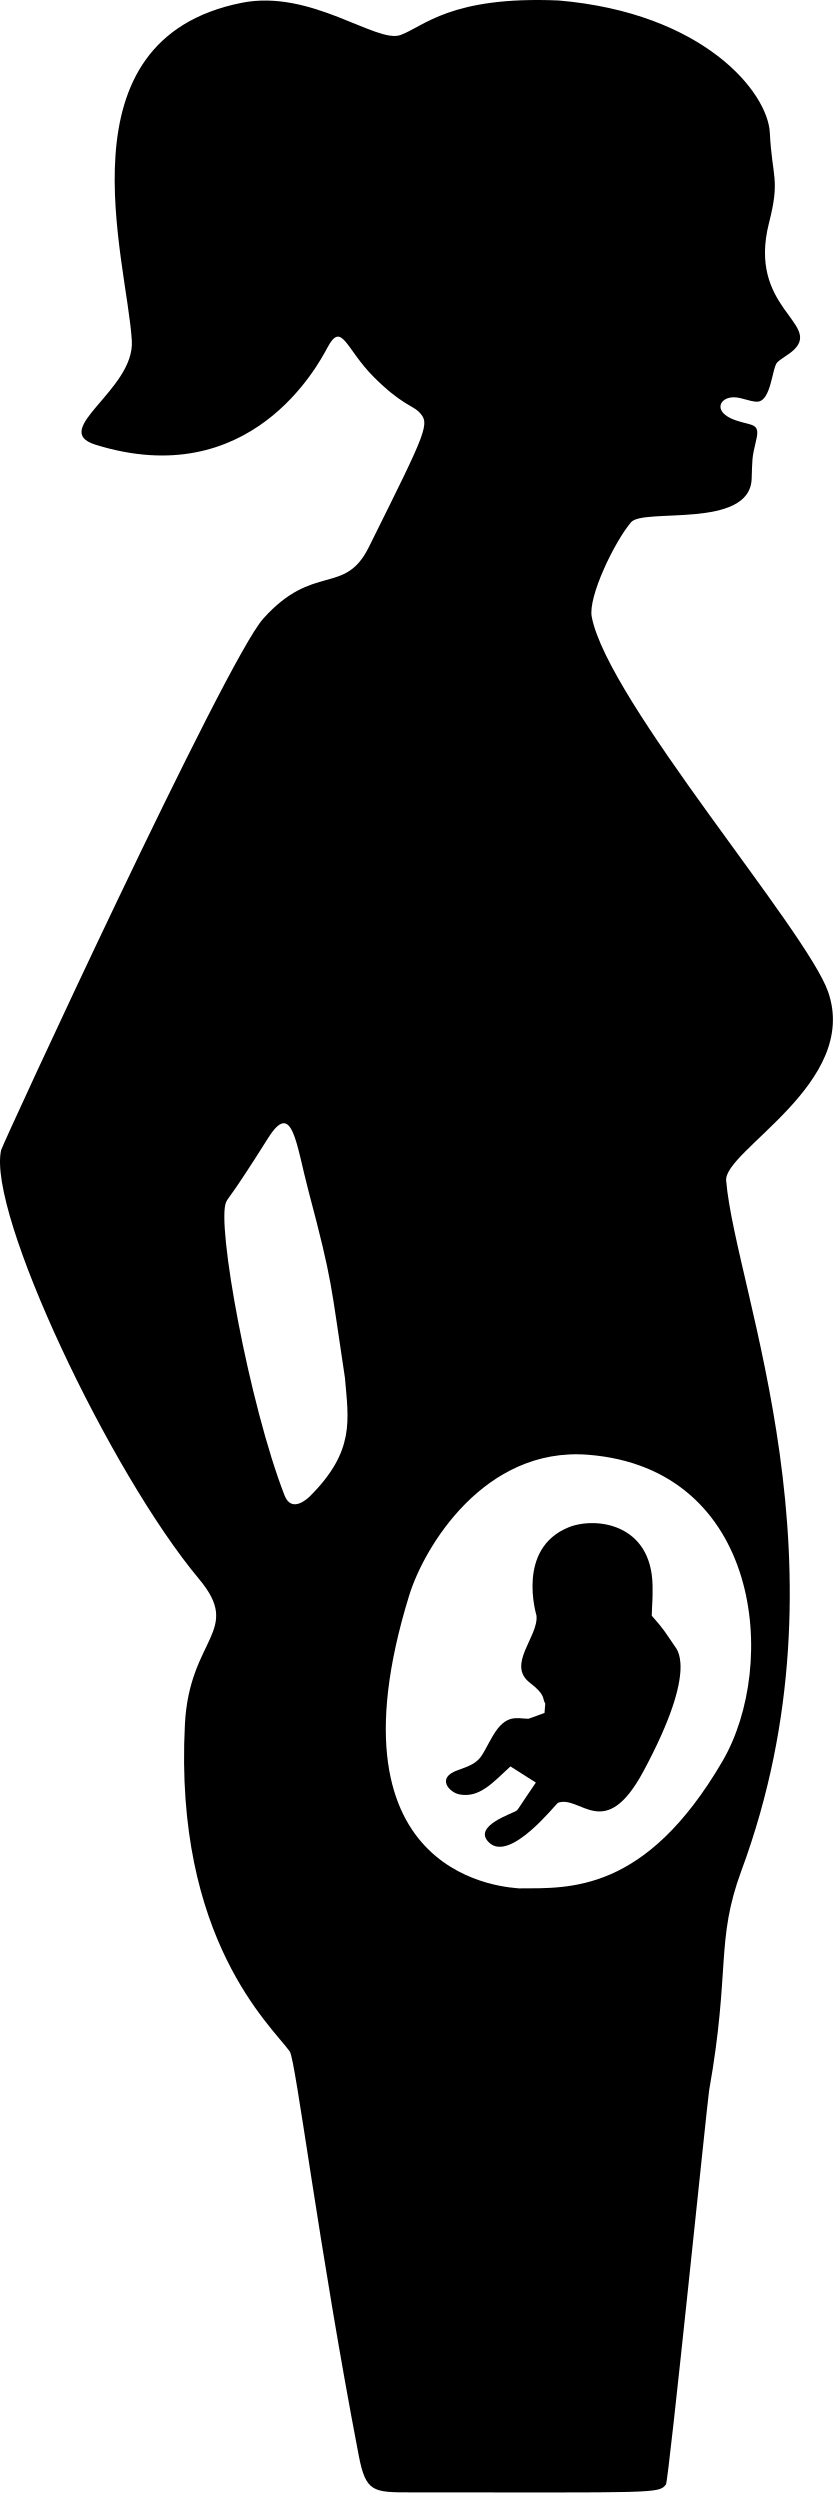
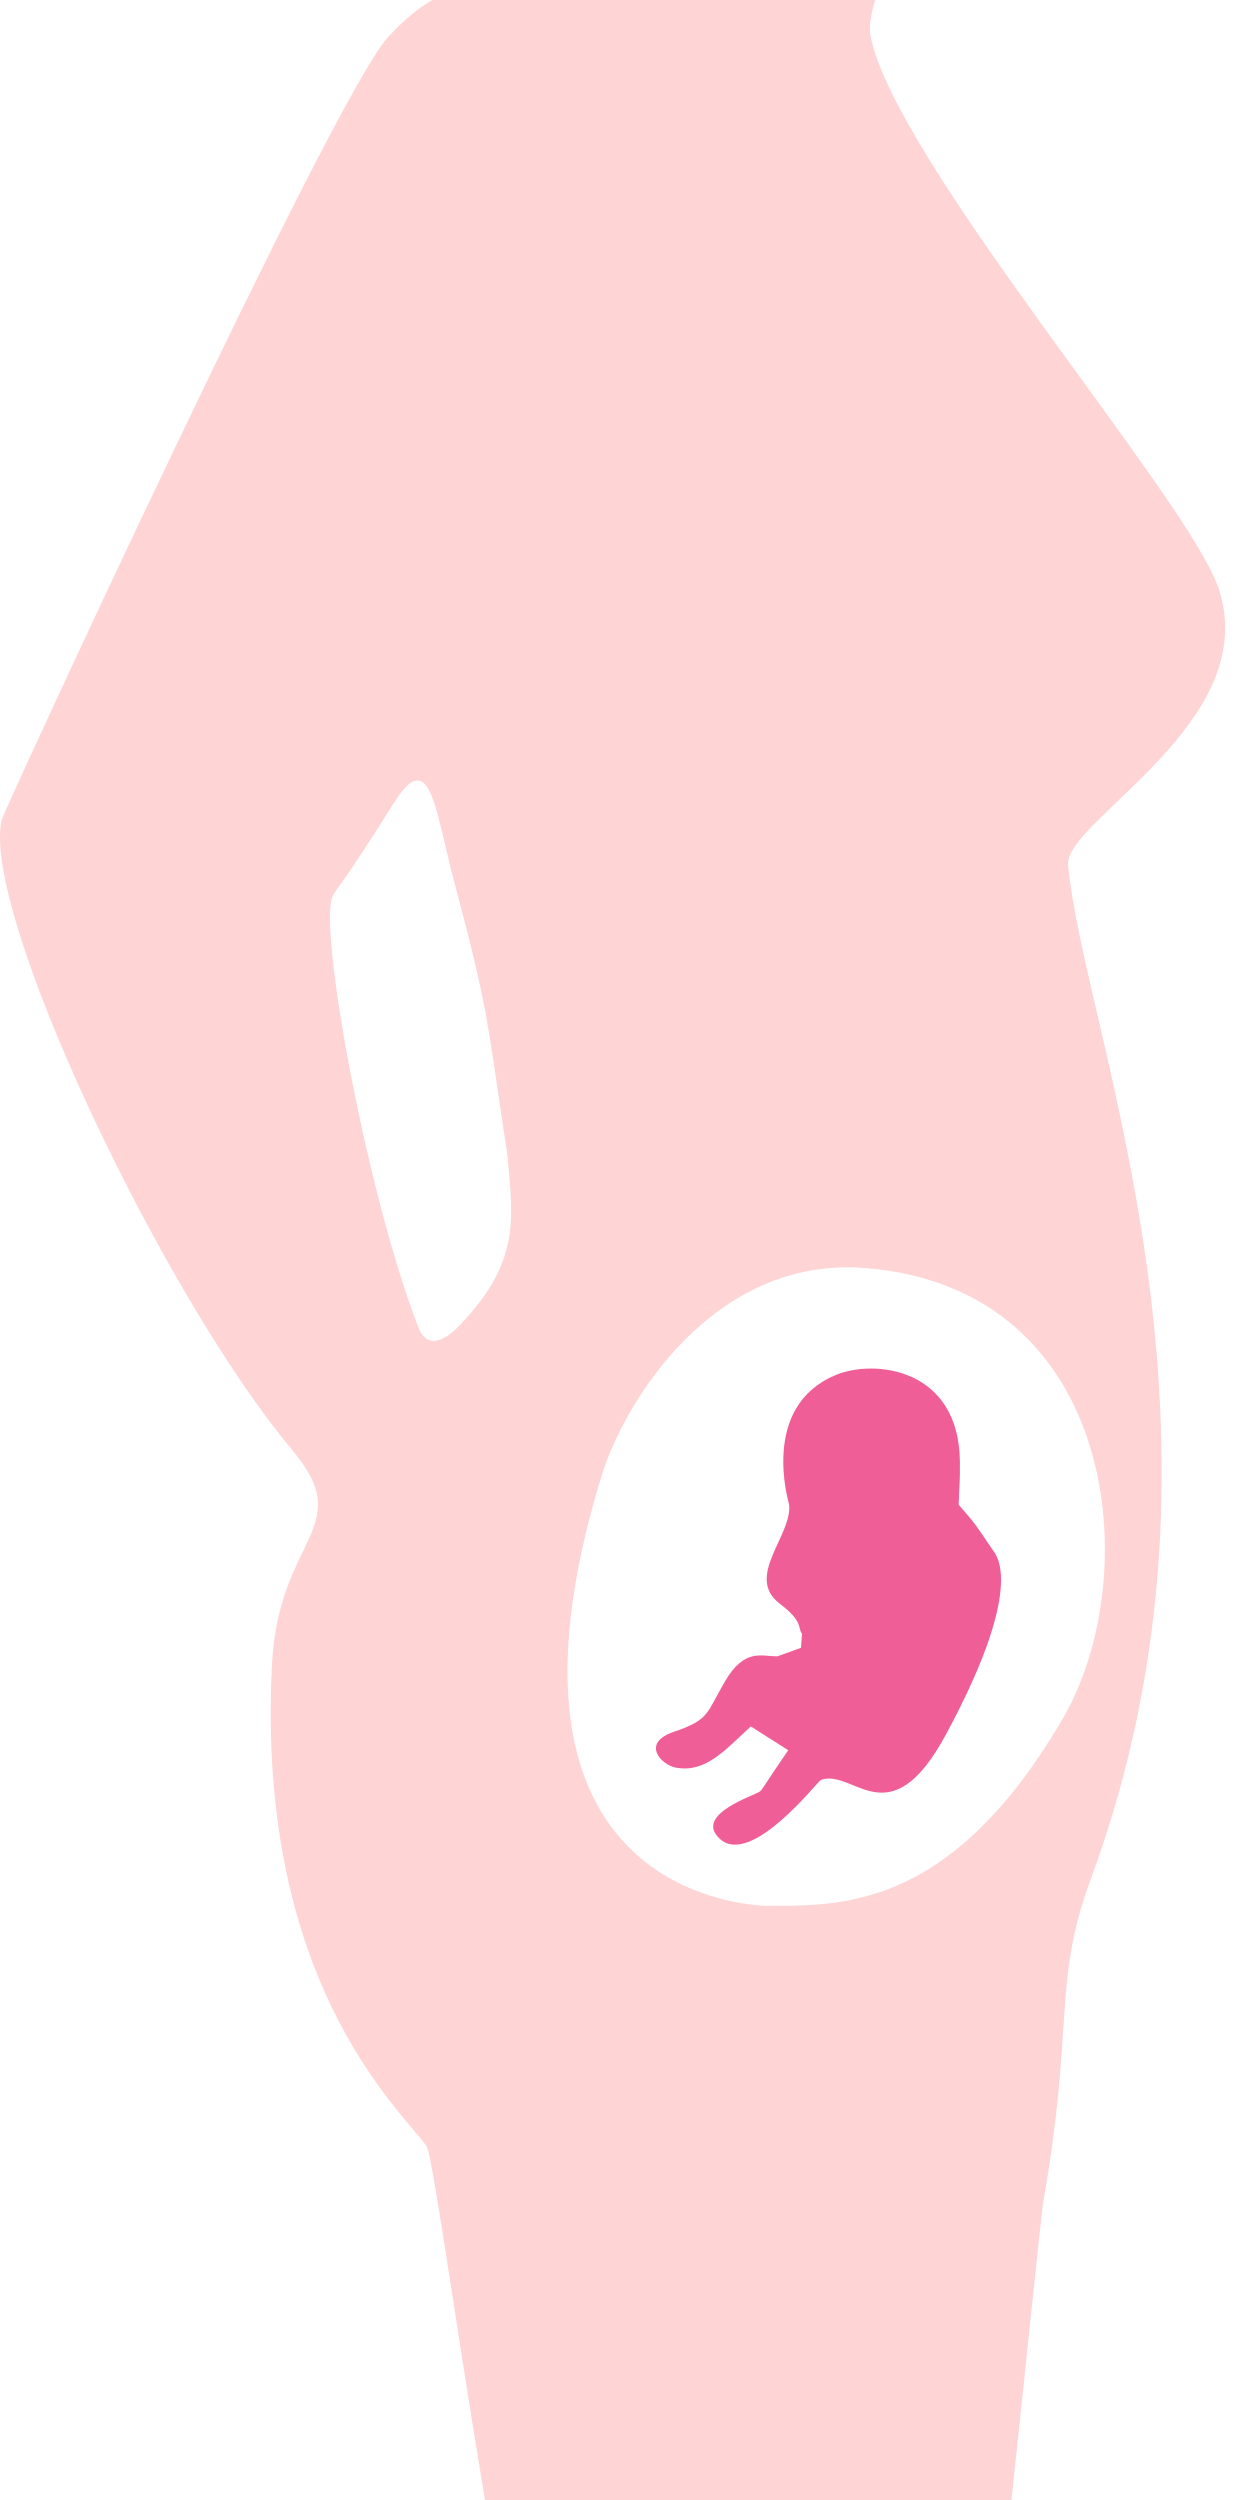
- <svg xmlns="http://www.w3.org/2000/svg" width="100%" height="100%" viewBox="0 0 85 253" version="1.1" xml:space="preserve" style="fill-rule:evenodd;clip-rule:evenodd;stroke-linejoin:round;stroke-miterlimit:2;">
-   <g transform="matrix(1,0,0,1,-808.9966,-1322.018)">
-     <g transform="matrix(1,0,0,1,455,1146)">
-       <path d="M410.519,176.066C425.197,177.317 431.698,185.344 431.904,189.456C432.136,194.064 432.963,194.096 431.818,198.584C429.642,207.118 437.062,208.729 434.372,211.389C433.866,211.889 433.192,212.194 432.668,212.676C432.112,213.186 432.059,216.758 430.548,216.669C429.849,216.628 429.189,216.311 428.493,216.236C426.854,216.059 425.957,217.701 428.467,218.561C430.092,219.118 430.941,218.809 430.532,220.51C430.058,222.486 430.142,222.468 430.064,224.481C429.865,229.602 419.109,227.396 417.859,228.868C416.183,230.842 413.495,236.416 413.88,238.436C415.511,246.989 435.641,270.162 437.805,276.398C441.011,285.637 427.22,292.462 427.483,295.5C428.468,306.868 440.428,334.507 429.029,365.322C426.404,372.42 427.923,375.377 425.763,387.55C425.598,388.478 421.668,427.074 421.391,427.442C420.677,428.393 420.399,428.25 395.5,428.247C391.772,428.246 391.014,428.223 390.305,424.536C386.271,403.547 383.917,384.454 383.321,383.626C381.456,381.039 371.599,372.272 372.71,350.511C373.16,341.706 378.578,341.117 374.135,335.808C365.131,325.051 352.661,298.674 354.113,292.403C354.251,291.807 376.834,242.87 380.638,238.623C385.724,232.945 388.868,236.327 391.311,231.41C397.296,219.361 397.578,218.876 396.356,217.667C395.745,217.063 394.542,216.89 391.826,214.174C388.962,211.31 388.591,208.448 387.126,211.205C386.17,213.002 379.318,225.892 363.659,221.022C358.921,219.549 367.631,215.475 367.338,210.508C366.852,202.259 359.707,180.044 378.466,176.3C385.467,174.902 392.102,180.446 394.528,179.562C396.882,178.705 399.591,175.597 410.519,176.066ZM388.906,315.467C387.452,305.936 387.703,305.918 385.223,296.572C383.951,291.78 383.604,287.254 381.13,291.188C377.334,297.224 377.149,297.1 376.884,297.659C375.868,299.809 379.218,318.148 382.789,327.346C383.537,329.272 385.253,327.549 385.4,327.401C389.952,322.833 389.258,319.691 388.906,315.467ZM406.528,367.122C411.597,367.099 419.309,367.62 427.108,354.257C432.822,344.467 431.005,324.621 413.518,323.24C403.019,322.411 396.925,332.55 395.408,337.469C386.419,366.605 405.871,367.021 406.528,367.122Z" />
+ <svg xmlns="http://www.w3.org/2000/svg" width="100%" height="100%" viewBox="0 0 85 172" version="1.1" xml:space="preserve" style="fill-rule:evenodd;clip-rule:evenodd;stroke-linejoin:round;stroke-miterlimit:2;">
+   <g transform="matrix(1,0,0,1,-805.9966,-1698)">
+     <g transform="matrix(1,0,0,1,452,1462)">
+       <path d="M414.207,236C413.911,236.991 413.77,237.859 413.88,238.436C415.511,246.989 435.641,270.162 437.805,276.398C441.011,285.637 427.22,292.462 427.483,295.5C428.468,306.868 440.428,334.507 429.029,365.322C426.404,372.42 427.923,375.377 425.763,387.55C425.68,388.019 424.636,398.093 423.588,408L387.361,408C385.11,394.432 383.753,384.226 383.321,383.626C381.456,381.039 371.599,372.272 372.71,350.511C373.16,341.706 378.578,341.117 374.135,335.808C365.131,325.051 352.661,298.674 354.113,292.403C354.251,291.807 376.834,242.87 380.638,238.623C381.761,237.369 382.789,236.557 383.736,236L414.207,236ZM406.528,367.122C411.597,367.099 419.309,367.62 427.108,354.257C432.822,344.467 431.005,324.621 413.518,323.24C403.019,322.411 396.925,332.55 395.408,337.469C386.419,366.605 405.871,367.021 406.528,367.122ZM388.906,315.467C387.452,305.936 387.703,305.918 385.223,296.572C383.951,291.78 383.604,287.254 381.13,291.188C377.334,297.224 377.149,297.1 376.884,297.659C375.868,299.809 379.218,318.148 382.789,327.346C383.537,329.272 385.253,327.549 385.4,327.401C389.952,322.833 389.258,319.691 388.906,315.467Z" style="fill:rgb(254,212,213);" />
    </g>
-     <g transform="matrix(1,0,0,1,455,1146)">
-       <path d="M405.654,354.779C403.91,356.368 402.542,358.019 400.468,357.607C399.486,357.411 398.072,355.927 400.357,355.149C402.819,354.31 402.566,353.92 403.869,351.691C405.217,349.384 406.355,349.955 407.48,349.957L409.102,349.369L409.177,348.412C408.851,347.971 409.3,347.594 407.638,346.328C405.217,344.485 408.507,341.645 408.289,339.523C408.281,339.443 406.213,332.751 411.536,330.584C414.194,329.503 419.946,330.128 420.036,336.51C420.057,338.046 419.995,338.007 419.954,339.525C421.225,340.974 421.162,340.98 422.26,342.58C422.316,342.792 424.861,344.58 419.105,355.286C415.194,362.562 412.743,357.644 410.473,358.459C410.259,358.536 405.656,364.52 403.503,362.496C401.705,360.804 406,359.514 406.29,359.242C406.491,359.055 406.434,359.033 408.226,356.415L405.654,354.779Z" />
+     <g transform="matrix(1,0,0,1,452,1462)">
+       <path d="M405.654,354.779C403.91,356.368 402.542,358.019 400.468,357.607C399.486,357.411 398.072,355.927 400.357,355.149C402.819,354.31 402.566,353.92 403.869,351.691C405.217,349.384 406.355,349.955 407.48,349.957L409.102,349.369L409.177,348.412C408.851,347.971 409.3,347.594 407.638,346.328C405.217,344.485 408.507,341.645 408.289,339.523C408.281,339.443 406.213,332.751 411.536,330.584C414.194,329.503 419.946,330.128 420.036,336.51C420.057,338.046 419.995,338.007 419.954,339.525C421.225,340.974 421.162,340.98 422.26,342.58C422.316,342.792 424.861,344.58 419.105,355.286C415.194,362.562 412.743,357.644 410.473,358.459C410.259,358.536 405.656,364.52 403.503,362.496C401.705,360.804 406,359.514 406.29,359.242C406.491,359.055 406.434,359.033 408.226,356.415L405.654,354.779Z" style="fill:rgb(240,94,152);" />
    </g>
  </g>
</svg>
